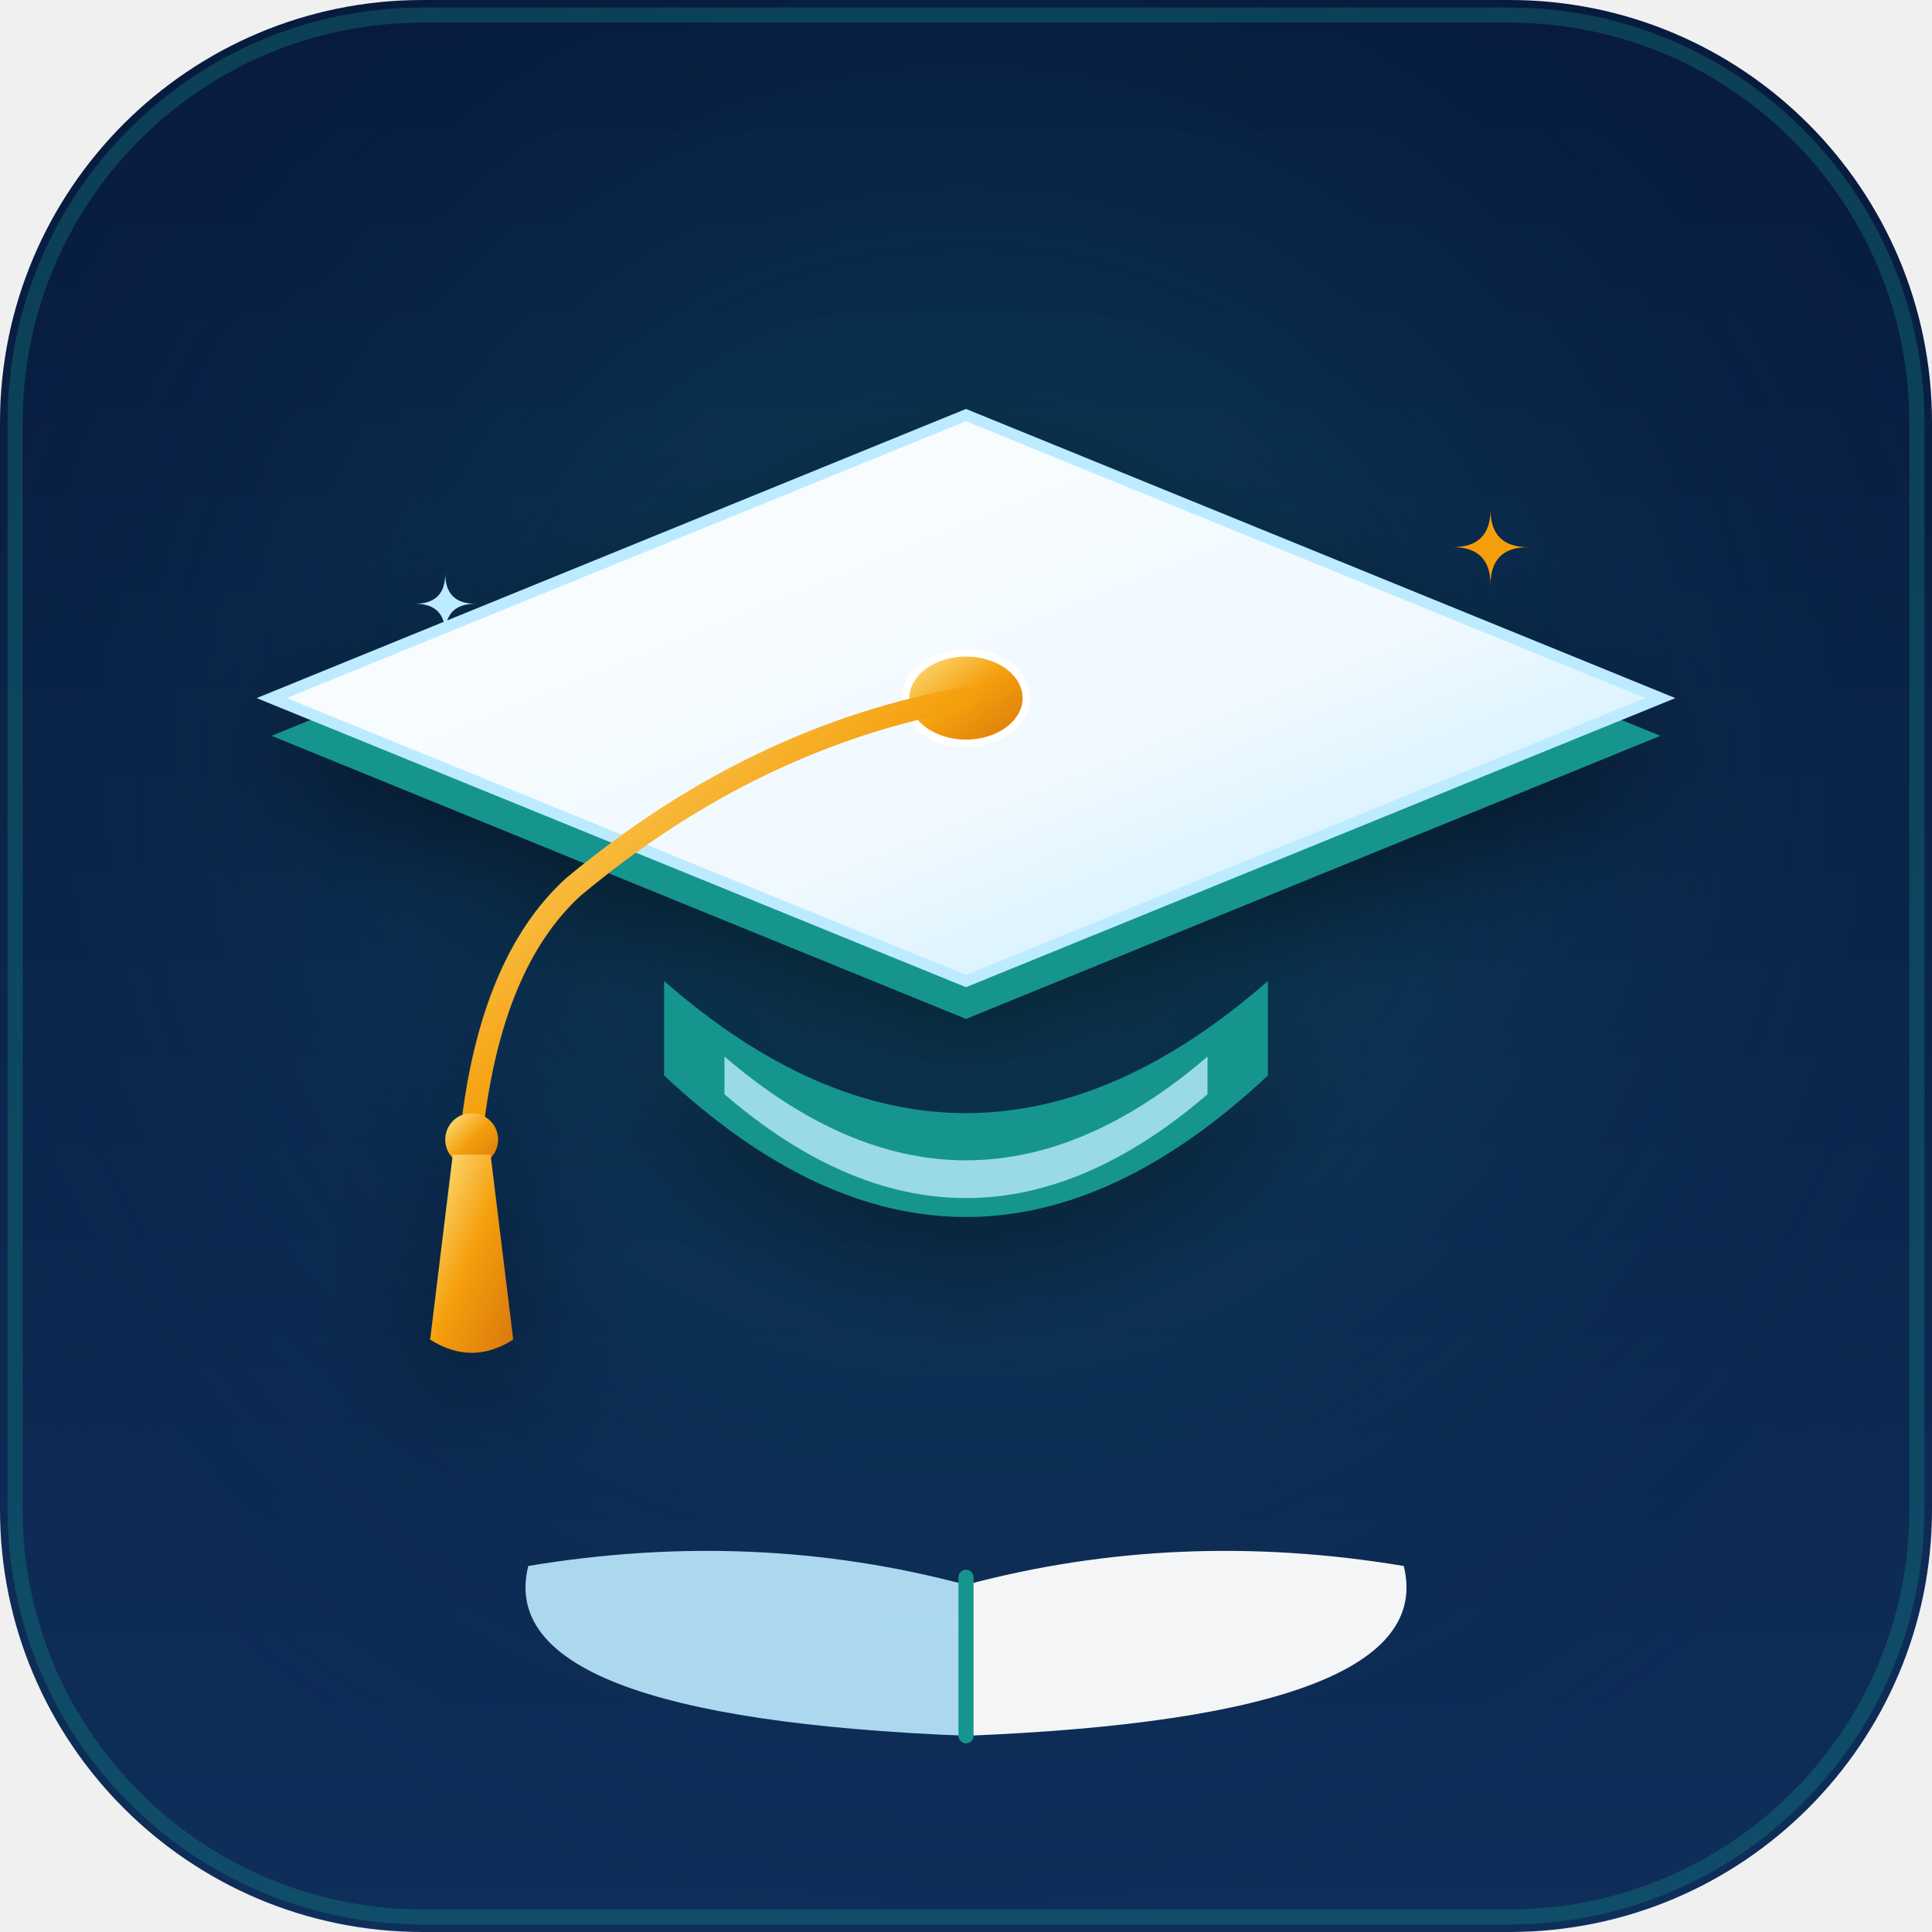
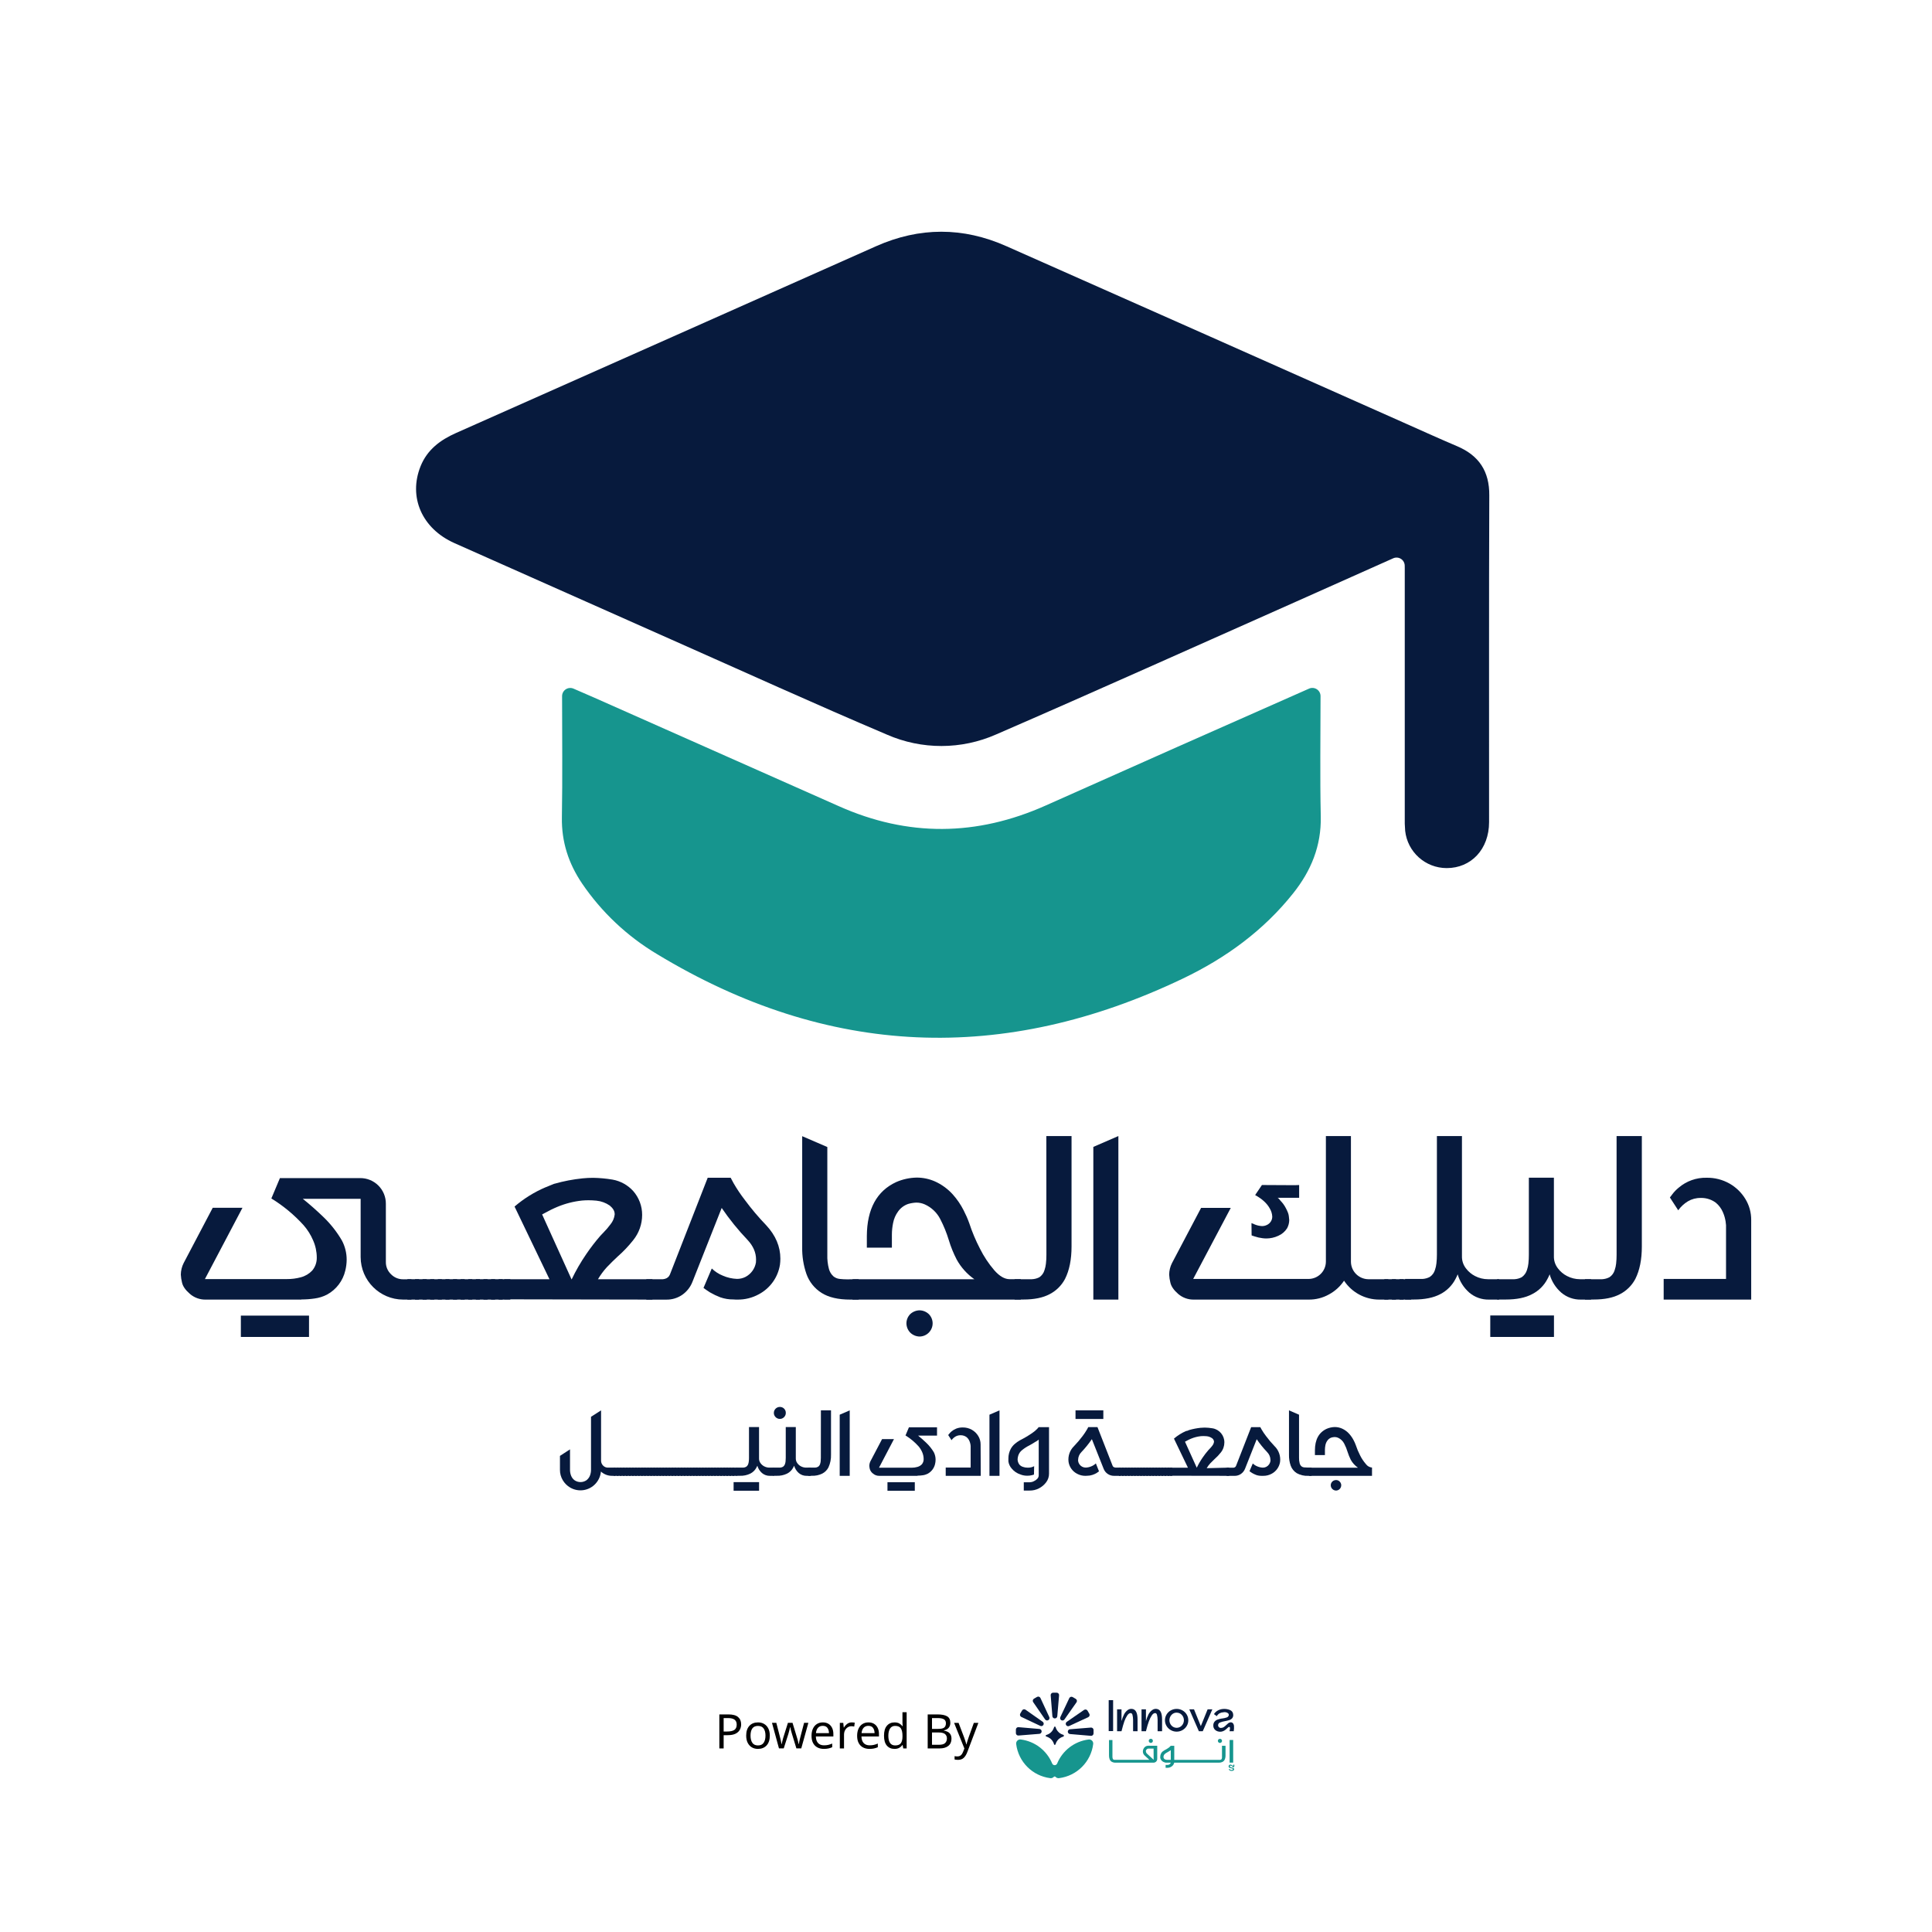
- <svg xmlns="http://www.w3.org/2000/svg" viewBox="0 0 512 512" width="512" height="512">
+ <svg xmlns="http://www.w3.org/2000/svg" id="Layer_1" data-name="Layer 1" viewBox="0 0 1080 1080">
  <defs>
-     <linearGradient id="bgGradient" x1="0%" y1="0%" x2="0%" y2="100%">
-       <stop offset="0%" stop-color="#071A3D" />
-       <stop offset="100%" stop-color="#0E2F5A" />
-     </linearGradient>
-     <radialGradient id="tealGlow" cx="50%" cy="40%" r="60%">
-       <stop offset="0%" stop-color="#16958E" stop-opacity="0.35" />
-       <stop offset="100%" stop-color="#071A3D" stop-opacity="0" />
-     </radialGradient>
-     <linearGradient id="capGradient" x1="0%" y1="0%" x2="100%" y2="100%">
-       <stop offset="0%" stop-color="#FFFFFF" />
-       <stop offset="60%" stop-color="#F0F9FF" />
-       <stop offset="100%" stop-color="#BCEBFF" />
-     </linearGradient>
-     <linearGradient id="goldGradient" x1="0%" y1="0%" x2="100%" y2="100%">
-       <stop offset="0%" stop-color="#FDE68A" />
-       <stop offset="50%" stop-color="#F59E0B" />
-       <stop offset="100%" stop-color="#D97706" />
-     </linearGradient>
-     <filter id="dropShadow" x="-10%" y="-10%" width="125%" height="130%">
-       <feDropShadow dx="0" dy="12" stdDeviation="16" flood-color="#000000" flood-opacity="0.45" />
-     </filter>
+     <style>.cls-1{fill:#fff;}.cls-2{font-size:26.64px;font-family:Montserrat-Arabic-ExtraLight, Montserrat-Arabic;font-weight:200;}.cls-3{fill:#071a3d;}.cls-4{fill:#16958e;}</style>
  </defs>
-   <rect width="512" height="512" rx="112" fill="url(#bgGradient)" />
-   <rect width="512" height="512" rx="112" fill="url(#tealGlow)" />
-   <rect width="504" height="504" x="4" y="4" rx="108" fill="none" stroke="#16958E" stroke-opacity="0.3" stroke-width="4" />
-   <g filter="url(#dropShadow)" transform="translate(0, -10)">
-     <path d="M176 270 Q256 340 336 270 L336 295 Q256 370 176 295 Z" fill="#16958E" />
-     <path d="M192 290 Q256 345 320 290 L320 300 Q256 355 192 300 Z" fill="#BCEBFF" opacity="0.8" />
-     <polygon points="256,120 440,195 256,270 72,195" fill="#16958E" transform="translate(0, 10)" />
-     <polygon points="256,120 440,195 256,270 72,195" fill="url(#capGradient)" stroke="#BCEBFF" stroke-width="3" />
-     <ellipse cx="256" cy="195" rx="16" ry="12" fill="url(#goldGradient)" stroke="#FFFFFF" stroke-width="2" />
-     <path d="M256 195 Q200 205 152 245 Q130 265 125 310" fill="none" stroke="url(#goldGradient)" stroke-width="6" stroke-linecap="round" />
-     <circle cx="125" cy="312" r="7" fill="url(#goldGradient)" />
-     <path d="M120 316 L114 365 Q125 372 136 365 L130 316 Z" fill="url(#goldGradient)" />
-   </g>
-   <g transform="translate(0, 30)">
-     <path d="M256 390 Q200 375 140 385 Q130 425 256 430 Z" fill="#BCEBFF" opacity="0.9" />
-     <path d="M256 390 Q312 375 372 385 Q382 425 256 430 Z" fill="#FFFFFF" opacity="0.95" />
-     <line x1="256" y1="388" x2="256" y2="430" stroke="#16958E" stroke-width="4" stroke-linecap="round" />
-   </g>
-   <path d="M385 145 Q395 145 395 135 Q395 145 405 145 Q395 145 395 155 Q395 145 385 145 Z" fill="#F59E0B" />
-   <path d="M110 160 Q118 160 118 152 Q118 160 126 160 Q118 160 118 168 Q118 160 110 160 Z" fill="#BCEBFF" />
+   <rect class="cls-1" width="1080" height="1080" />
+   <text class="cls-2" transform="translate(399.54 977.38)">Powered By</text>
+   <path class="cls-3" d="M619.77,950.4h2.47v17.29h-2.47Z" />
+   <path class="cls-3" d="M626.93,967.77h-2.47V955.53h2.47v6.58a21.32,21.32,0,0,1,1.47-3.86,7.1,7.1,0,0,1,1.89-2.25,3.38,3.38,0,0,1,2.69-.69c1.94.3,2.92,2.25,2.92,5.86v6.6h-2.5v-6.41a12,12,0,0,0-.36-2.83c-.19-.56-.48-.85-.89-.89-.7-.07-1.37.36-2,1.29a15.2,15.2,0,0,0-1.64,3.33Q627.82,964.2,626.93,967.77Z" />
+   <path class="cls-3" d="M640.59,967.77h-2.47V955.53h2.47v6.58a21.32,21.32,0,0,1,1.47-3.86A7.1,7.1,0,0,1,644,956a3.37,3.37,0,0,1,2.69-.69c1.94.3,2.92,2.25,2.92,5.86v6.6h-2.5v-6.41a12,12,0,0,0-.36-2.83c-.19-.56-.49-.85-.89-.89-.71-.07-1.37.36-2,1.29a15.2,15.2,0,0,0-1.64,3.33Q641.48,964.2,640.59,967.77Z" />
+   <path class="cls-3" d="M657.77,968a6.49,6.49,0,0,1-3.29-.86,6.36,6.36,0,0,1-2.38-2.31,6.24,6.24,0,0,1,0-6.39,6.26,6.26,0,0,1,2.38-2.3,6.59,6.59,0,0,1,3.29-.85,6.44,6.44,0,0,1,3.25.85,6.26,6.26,0,0,1,2.37,2.31,6.12,6.12,0,0,1,.88,3.2,6.05,6.05,0,0,1-.88,3.18,6.56,6.56,0,0,1-5.62,3.17Zm0-10.63a3.83,3.83,0,0,0-2.88,1.25,4.39,4.39,0,0,0,0,6,3.94,3.94,0,0,0,5.74,0,4.39,4.39,0,0,0,0-6A3.82,3.82,0,0,0,657.77,957.39Z" />
+   <path class="cls-3" d="M670.18,967.77l-5.36-12.24h2.64l3.81,9.38,3.8-9.38h2.64l-5.36,12.24Z" />
+   <path class="cls-3" d="M682.84,965.89a2.64,2.64,0,0,0,1.36-.49,12.67,12.67,0,0,0,1.42-1.21c.41-.39.74-.69,1-.9a1.9,1.9,0,0,1,.82-.4,1.62,1.62,0,0,1,1.72.35,2.71,2.71,0,0,1,.65,1.62,13.26,13.26,0,0,1-.15,2.91h-2.36a7,7,0,0,0,.28-1.8c0-.35-.16-.56-.42-.61a.65.65,0,0,0-.46.14,8,8,0,0,0-.68.58,10.27,10.27,0,0,1-1.44,1.21,5.06,5.06,0,0,1-1.78.71,4.39,4.39,0,0,1-1.91-.11,3.87,3.87,0,0,1-1.88-1.13,3.19,3.19,0,0,1-.76-2.32,3.14,3.14,0,0,1,.71-2.05,4,4,0,0,1,1.71-1.15,13.24,13.24,0,0,1,2.41-.6l.17,0a12.53,12.53,0,0,0,2.5-.57,1.72,1.72,0,0,0,1.11-1.09,1.19,1.19,0,0,0-.46-1.32,3.2,3.2,0,0,0-2.49-.49,5.21,5.21,0,0,0-2.17.58,4.23,4.23,0,0,0-1.55,1.59l-1.58-1.14a5.73,5.73,0,0,1,2.11-2,7.05,7.05,0,0,1,3.19-.89,8.11,8.11,0,0,1,3.61.59,2.79,2.79,0,0,1,1.84,2.55,2.7,2.7,0,0,1-.52,2,3.43,3.43,0,0,1-1.58,1.07,21.05,21.05,0,0,1-2.54.62,12.79,12.79,0,0,0-2.72.74,1.61,1.61,0,0,0-.71,2.54A1.65,1.65,0,0,0,682.84,965.89Z" />
+   <path class="cls-4" d="M687.62,987.13a.49.49,0,0,0-.1.34.45.45,0,0,0,.3.37,3.87,3.87,0,0,0,.75.2,6,6,0,0,1,.71.18.92.92,0,0,1,.44.3.68.68,0,0,1,.14.56.75.75,0,0,1-.51.71,2.25,2.25,0,0,1-1,.17,2,2,0,0,1-.89-.25,1.62,1.62,0,0,1-.59-.57l.44-.31a1.21,1.21,0,0,0,.43.44,1.56,1.56,0,0,0,.61.16.85.85,0,0,0,.69-.14c.13-.12.18-.24.13-.36a.48.48,0,0,0-.31-.31,3.9,3.9,0,0,0-.7-.16h0a3.59,3.59,0,0,1-.68-.16A1.13,1.13,0,0,1,687,988a.9.9,0,0,1-.2-.57.94.94,0,0,1,.21-.65,1,1,0,0,1,.53-.31,1,1,0,0,1,.53,0,1.29,1.29,0,0,1,.49.19,2.46,2.46,0,0,1,.41.34,1.06,1.06,0,0,0,.19.16.15.15,0,0,0,.12,0c.08,0,.11-.07.12-.17a2.12,2.12,0,0,0-.08-.5H690a3.47,3.47,0,0,1,0,.81.8.8,0,0,1-.18.45.45.45,0,0,1-.48.1.61.61,0,0,1-.23-.11l-.28-.26a4.32,4.32,0,0,0-.39-.33.77.77,0,0,0-.38-.14A.46.46,0,0,0,687.62,987.13Z" />
+   <path class="cls-4" d="M644.14,972.32a1.25,1.25,0,0,0-.82-.33,1.16,1.16,0,0,0-1.17,1.15,1.13,1.13,0,0,0,.35.82,1.15,1.15,0,0,0,.82.35,1.23,1.23,0,0,0,.82-.35,1.19,1.19,0,0,0,.33-.82A1.23,1.23,0,0,0,644.14,972.32Z" />
+   <path class="cls-4" d="M642,975.87a3,3,0,0,0-1.85.58,3.07,3.07,0,0,0-1,1.3,3.6,3.6,0,0,0-.28,1.32,3.52,3.52,0,0,0,.06.63,3.14,3.14,0,0,0,1,1.69l2.54,2.35H623.4a5.49,5.49,0,0,1-.58,0,.93.93,0,0,1-.49-.2,1.2,1.2,0,0,1-.34-.57,3.6,3.6,0,0,1-.13-1.12l0-9.16h-1.92v8.59a6,6,0,0,0,.32,2.08,2.88,2.88,0,0,0,1.18,1.47,4.17,4.17,0,0,0,2.22.51h21.17a2.07,2.07,0,0,0,2.07-2.07v-7.37Zm2.9,7.85-3.73-3.42a2.14,2.14,0,0,1-.47-.68,1.85,1.85,0,0,1-.15-.63,2.2,2.2,0,0,1,0-.36,1.92,1.92,0,0,1,.55-.8,1.28,1.28,0,0,1,.86-.36h2.9Z" />
+   <path class="cls-4" d="M683.1,975.89v6c0,.25,0,.48,0,.68a3.49,3.49,0,0,1-.11.5,1.05,1.05,0,0,1-.4.55,1.51,1.51,0,0,1-.57.16H656.42v-7.85h-2a3.67,3.67,0,0,0-.25.28,5.92,5.92,0,0,1-1,.87,18.08,18.08,0,0,1-2.33,1.38,5.87,5.87,0,0,0-1,.7,3.45,3.45,0,0,0-.78,1,3.89,3.89,0,0,0-.48,1.88s0,.22,0,.58a2.74,2.74,0,0,0,.64,1.4,3.54,3.54,0,0,0,1.68,1.12,2.34,2.34,0,0,0,.67.2,3.48,3.48,0,0,0,.63,0h2.26a1.32,1.32,0,0,1-.64.9,2.09,2.09,0,0,1-1.1.37h-1.13v1.59h1.13a3.82,3.82,0,0,0,2.34-.81,3.33,3.33,0,0,0,1.33-2.05h25a4.28,4.28,0,0,0,2-.42,2.78,2.78,0,0,0,1.18-1.17,5.54,5.54,0,0,0,.51-2.52v-5.31Zm-28.63,7.85h-2.23a2.92,2.92,0,0,1-.86-.18,1.47,1.47,0,0,1-.65-.44,1.7,1.7,0,0,1-.35-1,2.84,2.84,0,0,1,.14-.73,2.34,2.34,0,0,1,.72-1,7.37,7.37,0,0,1,1.43-.91c.32-.18.64-.36.94-.56l.16-.09a3.78,3.78,0,0,0,.7-.47Z" />
+   <path class="cls-4" d="M682.92,972.52a1.11,1.11,0,0,0-.73-.5.93.93,0,0,0-.23,0,1.15,1.15,0,0,0-1.15.92,1.79,1.79,0,0,0,0,.23,1.09,1.09,0,0,0,.19.63,1.17,1.17,0,0,0,.74.51l.25,0a1.16,1.16,0,0,0,.62-.19,1.19,1.19,0,0,0,.49-.73,1.25,1.25,0,0,0-.16-.87Z" />
+   <path class="cls-4" d="M689.36,972.66v12.65h-2V972.66Z" />
+   <path class="cls-3" d="M582.28,967.89h0a1.36,1.36,0,0,1-1.24,1.34l-11.7.94a1.34,1.34,0,0,1-1.45-1.34v-2a1.34,1.34,0,0,1,1.46-1.33l11.69,1A1.34,1.34,0,0,1,582.28,967.89Z" />
+   <path class="cls-3" d="M583.27,964.24h0a1.35,1.35,0,0,1-1.74.54l-10.6-5a1.36,1.36,0,0,1-.59-1.9l1-1.71a1.35,1.35,0,0,1,1.94-.43l9.6,6.75A1.34,1.34,0,0,1,583.27,964.24Z" />
+   <path class="cls-3" d="M586,961.57h0a1.35,1.35,0,0,1-1.78-.4l-6.66-9.66a1.34,1.34,0,0,1,.44-1.93l1.72-1a1.35,1.35,0,0,1,1.89.6l4.94,10.65A1.33,1.33,0,0,1,586,961.57Z" />
+   <path class="cls-3" d="M589.62,960.61h0a1.34,1.34,0,0,1-1.33-1.24l-.95-11.7a1.35,1.35,0,0,1,1.35-1.45h2a1.35,1.35,0,0,1,1.34,1.46l-1,11.69A1.35,1.35,0,0,1,589.62,960.61Z" />
+   <path class="cls-3" d="M593.27,961.6h0a1.35,1.35,0,0,1-.53-1.74l5-10.6a1.35,1.35,0,0,1,1.89-.59l1.71,1a1.35,1.35,0,0,1,.43,1.94l-6.75,9.6A1.35,1.35,0,0,1,593.27,961.6Z" />
+   <path class="cls-3" d="M595.94,964.29h0a1.35,1.35,0,0,1,.4-1.78l9.66-6.66a1.35,1.35,0,0,1,1.94.44l1,1.72a1.35,1.35,0,0,1-.6,1.89l-10.64,4.94A1.34,1.34,0,0,1,595.94,964.29Z" />
+   <path class="cls-3" d="M596.91,968h0a1.35,1.35,0,0,1,1.23-1.34l11.7-.94A1.35,1.35,0,0,1,611.3,967v2a1.35,1.35,0,0,1-1.47,1.34l-11.69-1A1.34,1.34,0,0,1,596.91,968Z" />
+   <path class="cls-3" d="M594.65,970.53a.48.48,0,0,1-.3.26l-.79.27-.1.05-.39.19c-.16.1-.31.18-.46.29s-.33.23-.49.35l-.06,0-.21.2-.4.4h0l-.31.38c-.15.21-.29.43-.44.65l-.11.18-.07.15c-.07.13-.13.26-.19.39l-.09.23-.18.55a.47.47,0,0,1-.48.32.43.43,0,0,1-.4-.34l0-.12c-.07-.18-.13-.35-.19-.53l-.08-.19-.14-.29-.09-.17-.08-.14-.15-.24-.17-.26-.16-.22-.13-.16-.22-.24-.22-.23-.25-.22-.15-.14-.26-.2-.09-.06a6.83,6.83,0,0,0-.87-.51l-.71-.29-.29-.1-.2-.09a.32.32,0,0,1-.14-.18.45.45,0,0,1,.25-.6l.44-.14.69-.3.13-.06.45-.26.33-.22.2-.16.22-.18.3-.28.17-.18.17-.18.11-.13.27-.37.21-.31.22-.39c0-.11.11-.23.16-.35s.1-.25.16-.37a3.6,3.6,0,0,1,.2-.58.46.46,0,0,1,.8,0c.06.16.1.32.16.49s.07.18.1.28l.21.45,0,0c.09.14.17.29.25.43l.24.36.33.41.3.33.4.36,0,.05.33.24a6.44,6.44,0,0,0,1.14.65,6.8,6.8,0,0,0,.86.31l.05,0a.43.43,0,0,1,.21.23A.44.44,0,0,1,594.65,970.53Z" />
+   <path class="cls-4" d="M611.11,974.87A22,22,0,0,1,592,994a2.27,2.27,0,0,1-1.94-.71.68.68,0,0,0-1,0,2.25,2.25,0,0,1-1.93.71,21.94,21.94,0,0,1-19.08-19.09,2.27,2.27,0,0,1,2.53-2.53,22,22,0,0,1,17.6,13.44,1.5,1.5,0,0,0,2.77,0,22,22,0,0,1,17.6-13.43A2.27,2.27,0,0,1,611.11,974.87Z" />
+   <path class="cls-3" d="M785.25,316.26a4.57,4.57,0,0,0-6.44-4.17c-18.65,8.32-36.33,16.23-54,24.1-56,24.86-111.79,50-168,74.38a75.82,75.82,0,0,1-61,.09c-40.3-17.11-80.17-35.26-120.19-53q-60.82-27-121.61-54.07c-18.12-8.07-25.86-25.69-18.89-43,3.72-9.22,11-14.64,19.8-18.54Q315.43,215.22,376,188.24q56.9-25.32,113.79-50.63c24.23-10.75,48.57-10.77,72.77,0Q674.31,187.12,786,236.85c9.53,4.23,19,8.54,28.62,12.62,12.15,5.19,18,14,17.9,27.45-.24,60.89-.07,121.79-.12,182.68,0,15.08-10,25.71-23.73,25.67a23.36,23.36,0,0,1-23.17-20.81,72.76,72.76,0,0,1-.23-8q0-69.42,0-138.85Z" />
+   <path class="cls-4" d="M314.21,389.14a4.57,4.57,0,0,1,6.38-4.19c4.06,1.75,7.85,3.38,11.62,5.05q68.35,30.3,136.7,60.66c38.65,17.24,77.11,16.83,115.65-.38Q658,417.49,731.65,385l.15-.07a4.57,4.57,0,0,1,6.39,4.19v.12c0,22.38-.36,44.77.13,67.14.35,16.47-5.43,30.41-15.38,42.92-16.61,20.9-37.74,36.25-61.58,47.66C561,595,462.73,591.16,367.27,533.34a133.38,133.38,0,0,1-41.94-39.54c-7.5-11.12-11.47-23.22-11.23-36.89.39-22.56.11-45.14.11-67.71Z" />
+   <path class="cls-3" d="M230,726.48h-4.64a23.85,23.85,0,0,1-23.76-23.77V670.14H169.26q6.15,4.93,12,10.63a60.47,60.47,0,0,1,9.87,12.68,22.83,22.83,0,0,1,2.66,10.71,25.87,25.87,0,0,1-.76,6.07,20.61,20.61,0,0,1-10.18,13.44,21.08,21.08,0,0,1-7,2.2,49.27,49.27,0,0,1-7.37.53v.08H115.05a13,13,0,0,1-8.89-3.19c-2.48-2.13-3.94-4.23-4.4-6.3a22.51,22.51,0,0,1-.68-4.48,14.68,14.68,0,0,1,1.59-6.46l16.25-30.9h16.63l-21,39.86h45.79A28.82,28.82,0,0,0,168.2,714a13.46,13.46,0,0,0,6.3-3.72,10.94,10.94,0,0,0,2.58-7.29A23.87,23.87,0,0,0,175,693.3a31.65,31.65,0,0,0-5.24-8.35,82.74,82.74,0,0,0-18.07-15l4.79-11.39h44.87a14.26,14.26,0,0,1,14.35,14.35v32.58a9.21,9.21,0,0,0,2.81,6.75,9.31,9.31,0,0,0,6.83,2.89H230Zm-57.26,20.88H134.64V735.44h38.11Z" />
+   <path class="cls-3" d="M227.73,715.09h6.53v11.39h-6.53Z" />
+   <path class="cls-3" d="M232,715.09h6.53v11.39H232Z" />
+   <path class="cls-3" d="M236.23,715.09h6.53v11.39h-6.53Z" />
+   <path class="cls-3" d="M240.48,715.09H247v11.39h-6.53Z" />
+   <path class="cls-3" d="M244.74,715.09h6.53v11.39h-6.53Z" />
+   <path class="cls-3" d="M249,715.09h6.53v11.39H249Z" />
+   <path class="cls-3" d="M253.24,715.09h6.53v11.39h-6.53Z" />
+   <path class="cls-3" d="M257.49,715.09H264v11.39h-6.53Z" />
+   <path class="cls-3" d="M261.75,715.09h6.52v11.39h-6.52Z" />
+   <path class="cls-3" d="M266,715.09h6.53v11.39H266Z" />
+   <path class="cls-3" d="M270.25,715.09h6.53v11.39h-6.53Z" />
+   <path class="cls-3" d="M274.5,715.09H281v11.39H274.5Z" />
+   <path class="cls-3" d="M278.75,715.09h6.53v11.39h-6.53Z" />
+   <path class="cls-3" d="M364.71,715.09v11.39l-82.84-.15V715.09h25.28l-19.51-40.62A66.78,66.78,0,0,1,305,663.68a.32.32,0,0,0,.23-.07h.07l.08-.08h.15v-.07h.15l.08-.08h.15c0-.1,0-.12.08-.07H306a.22.22,0,0,1,.15-.08h.08c0-.1,0-.13.08-.08h.07l.08-.07h.15V663h.08q2.73-1.07,3.18-1.29H310a91,91,0,0,1,15.64-3,57.36,57.36,0,0,1,5.92-.3,72.52,72.52,0,0,1,10.86,1,20.38,20.38,0,0,1,11.54,6.38,20.08,20.08,0,0,1,5,13.36A22.46,22.46,0,0,1,354,693.22a69.45,69.45,0,0,1-8.81,9.27c-2,1.87-4,3.82-5.92,5.84a40.15,40.15,0,0,0-5,6.76Zm-61.66-36.22,16.48,36.37a105.62,105.62,0,0,1,8.2-14.2,110,110,0,0,1,7.89-10.25c.46-.5,1-1.06,1.6-1.67a42.08,42.08,0,0,0,4.1-4.78A10.59,10.59,0,0,0,343.6,679v-.38q0-2.43-2.74-4.7a15.77,15.77,0,0,0-7.44-2.74c-1.52-.15-3-.23-4.48-.23-1.21,0-2.4.06-3.57.16a49.27,49.27,0,0,0-13.89,3.57c-1.11.45-2.23,1-3.34,1.51Z" />
+   <path class="cls-3" d="M412.16,726.48c-.66,0-1.36,0-2.12-.08a21.58,21.58,0,0,1-7.44-1.21,40,40,0,0,1-5.7-2.73c-1.57-1-2.78-1.85-3.64-2.51l4.63-10.86a18.92,18.92,0,0,0,6.15,4,21.9,21.9,0,0,0,7.9,1.82,10.35,10.35,0,0,0,4.85-1.14,11.2,11.2,0,0,0,5.78-8c.05-.61.07-1.16.07-1.67q0-5.85-4.71-10.93a141,141,0,0,1-14.5-17.92l-16.32,41.23a15.88,15.88,0,0,1-5.77,7.36,15.24,15.24,0,0,1-8.81,2.66H361.29V715.09h9.26a1.8,1.8,0,0,0,.53-.08l.69-.15a4,4,0,0,0,2.73-2.43l21.11-54.06h12.83l1.67,3.11a84.3,84.3,0,0,0,6.23,9.27,142.73,142.73,0,0,0,12,14.2q7.89,8.5,7.89,18.67A26.63,26.63,0,0,1,436,707a22.72,22.72,0,0,1-11.77,16.48A24.19,24.19,0,0,1,412.16,726.48Z" />
+   <path class="cls-3" d="M480,715.09v11.39h-4.71q-10.1,0-16-3.72a20.67,20.67,0,0,1-8.5-10.63,43.37,43.37,0,0,1-2.36-15v-62l14.05,6.07v60.14a27.35,27.35,0,0,0,.91,8.05,8.47,8.47,0,0,0,2.51,4.1,6.66,6.66,0,0,0,3.49,1.44,38.33,38.33,0,0,0,4.18.23Z" />
+   <path class="cls-3" d="M570.63,715.09v11.39H476.55V715.09h68.11a32.87,32.87,0,0,1-9.87-11,63.61,63.61,0,0,1-4.4-10.86,69.06,69.06,0,0,0-4.79-11.77,18,18,0,0,0-8.65-8.2,11.7,11.7,0,0,0-4.71-1,19.34,19.34,0,0,0-4.56.75,11.44,11.44,0,0,0-5.62,4.18,15.9,15.9,0,0,0-2.81,6.45,33,33,0,0,0-.68,6.53v7.29h-14v-6.53q.15-22.62,16.4-30.14a29.93,29.93,0,0,1,11.54-2.51,25.27,25.27,0,0,1,10.1,2.13,29.9,29.9,0,0,1,10,7.29,41.18,41.18,0,0,1,6.07,8.88,58.63,58.63,0,0,1,3.12,7.14,95.19,95.19,0,0,0,6,14.28,58.78,58.78,0,0,0,8,12.07q4.39,5,8.58,5ZM508.82,734.6a7.85,7.85,0,0,1,5.24-2.12,7.76,7.76,0,0,1,5.16,2.12,7.37,7.37,0,0,1,2.13,5.17,7.39,7.39,0,0,1-7.29,7.36,7.67,7.67,0,0,1-5.24-2.2,7.53,7.53,0,0,1-2.12-5.16A7.36,7.36,0,0,1,508.82,734.6Z" />
+   <path class="cls-3" d="M584.91,635.06H599v61.73q0,10.94-3.65,18.15a20.11,20.11,0,0,1-8.58,8.5q-5.61,3-14.65,3h-4.94V715.09h9.65A9.85,9.85,0,0,0,581,714a7.23,7.23,0,0,0,2.88-4,16.13,16.13,0,0,0,.8-3.6,40.72,40.72,0,0,0,.27-5Z" />
+   <path class="cls-3" d="M611.18,641.13l14-6.07v91.42h-14Z" />
+   <path class="cls-3" d="M776.12,726.48H771a23.59,23.59,0,0,1-19.67-10.56,23.52,23.52,0,0,1-8.43,7.67,22.72,22.72,0,0,1-11.31,2.89H667.46a13,13,0,0,1-8.88-3.19q-3.65-3.19-4.33-6.3a22.51,22.51,0,0,1-.68-4.48,14.68,14.68,0,0,1,1.59-6.46l16.25-30.82H688l-21,39.71h64.54a9.73,9.73,0,0,0,9.64-9.65V635.06h14v70.39a9.86,9.86,0,0,0,9.64,9.64h11.24Zm-68.26-34.17a16.38,16.38,0,0,1-2.13-.15,21.53,21.53,0,0,1-4.4-1,13.67,13.67,0,0,0-1.6-.53l-.07-.08-.08-6.83h.08l.07.08a9.3,9.3,0,0,1,1.67.68,12.13,12.13,0,0,0,4.1.91,6.12,6.12,0,0,0,2.66-.61,5.2,5.2,0,0,0,2.28-2,5,5,0,0,0,.76-2.66,9.67,9.67,0,0,0-1.37-4.55q-2.36-4.33-8.2-7.52l3.8-5.62q6.15.07,15.33.08c3.14,0,5,0,5.47-.08v7.14H714.08c.31,0,.79.43,1.45,1.29a.25.25,0,0,1,.15.23,16.89,16.89,0,0,1,3.19,4.4,23,23,0,0,1,1.1,2.39,7.44,7.44,0,0,1,.49,1.94c.15,1.16.23,1.9.23,2.2a9.74,9.74,0,0,1-1.22,4.63,11,11,0,0,1-4.93,4.18A15.73,15.73,0,0,1,707.86,692.31Z" />
+   <path class="cls-3" d="M773.84,715.09h6.53v11.39h-6.53Z" />
+   <path class="cls-3" d="M778.09,715.09h6.53v11.39h-6.53Z" />
+   <path class="cls-3" d="M782.34,715.09h6.53v11.39h-6.53Z" />
+   <path class="cls-3" d="M831.78,715.09H838v11.39h-5.62a16.45,16.45,0,0,1-11-3.87,21.47,21.47,0,0,1-6.53-10.25c-.35.86-.76,1.72-1.21,2.58a19.73,19.73,0,0,1-8.51,8.5q-5.68,3-14.73,3h-4.93V714.94h9.72a9.85,9.85,0,0,0,4.1-1.14,7.23,7.23,0,0,0,2.88-3.95,16.1,16.1,0,0,0,.8-3.61,40.54,40.54,0,0,0,.27-5V635.06h14v67.12a10.59,10.59,0,0,0,2.28,6.91,14.62,14.62,0,0,0,5.09,4.25A15.74,15.74,0,0,0,831.78,715.09Z" />
+   <path class="cls-3" d="M868.68,735.36v12H833.07v-12Zm14.5-20.27h6.23v11.39h-5.62a16.45,16.45,0,0,1-11-3.87,21.32,21.32,0,0,1-6.53-10.25,20.41,20.41,0,0,1-1.22,2.58,19.58,19.58,0,0,1-8.58,8.5q-5.61,3-14.65,3h-4.94V715.09h9.72a9.81,9.81,0,0,0,4.1-1.14,7.7,7.7,0,0,0,2.89-4,16.71,16.71,0,0,0,.8-3.6,43,43,0,0,0,.26-5v-43h14v43.81a10.59,10.59,0,0,0,2.28,6.91,14.59,14.59,0,0,0,5.08,4.25A15.74,15.74,0,0,0,883.18,715.09Z" />
+   <path class="cls-3" d="M903.68,635.06H917.8v61.73q0,10.94-3.64,18.15a20.11,20.11,0,0,1-8.58,8.5q-5.62,3-14.66,3H886V715.09h9.64a9.81,9.81,0,0,0,4.1-1.14,7.19,7.19,0,0,0,2.89-4,16.71,16.71,0,0,0,.8-3.6,43,43,0,0,0,.26-5Z" />
+   <path class="cls-3" d="M978.93,726.48H930V714.94h34.86V684.87c-.06-.3-.13-1-.23-2v-.08c-.05-.35-.13-.73-.23-1.14s-.2-.82-.3-1.25a11.24,11.24,0,0,0-.42-1.33l-.57-1.44a14,14,0,0,0-3.95-5.31,13.55,13.55,0,0,0-7.67-2.66h-.83a13.62,13.62,0,0,0-7.14,1.9,18.56,18.56,0,0,0-5.39,5l-4.63-7.14v-.08c.1,0,.12,0,.07-.07l1-1.29v-.08h.07v-.07h.08v-.08a21.33,21.33,0,0,1,3.72-3.87A23.15,23.15,0,0,1,954,658.37a25.13,25.13,0,0,1,12.83,3.26,24.67,24.67,0,0,1,8.88,8.66A22.15,22.15,0,0,1,978.93,682Z" />
+   <path class="cls-3" d="M344,820.41V825h-1.77a9.12,9.12,0,0,1-6.31-2.4,11.59,11.59,0,0,1-3.71,7.5,11.43,11.43,0,0,1-13.48,1.46,11.68,11.68,0,0,1-4.16-4.16,11.18,11.18,0,0,1-1.55-5.78v-7.77l5.62-3.65v11.42a8.86,8.86,0,0,0,.66,3.44,5.71,5.71,0,0,0,2,2.49,5.93,5.93,0,0,0,6.41,0,6,6,0,0,0,2-2.49,8.69,8.69,0,0,0,.67-3.44V792L336,788.4v28.18a3.86,3.86,0,0,0,1.18,2.74,3.63,3.63,0,0,0,2.67,1.09Z" />
+   <path class="cls-3" d="M343.12,820.41h2.61V825h-2.61Z" />
+   <path class="cls-3" d="M344.82,820.41h2.61V825h-2.61Z" />
+   <path class="cls-3" d="M346.52,820.41h2.61V825h-2.61Z" />
+   <path class="cls-3" d="M348.22,820.41h2.61V825h-2.61Z" />
+   <path class="cls-3" d="M349.92,820.41h2.61V825h-2.61Z" />
+   <path class="cls-3" d="M351.62,820.41h2.61V825h-2.61Z" />
+   <path class="cls-3" d="M353.32,820.41h2.61V825h-2.61Z" />
+   <path class="cls-3" d="M355,820.41h2.61V825H355Z" />
+   <path class="cls-3" d="M356.72,820.41h2.61V825h-2.61Z" />
+   <path class="cls-3" d="M358.42,820.41H361V825h-2.61Z" />
+   <path class="cls-3" d="M360.12,820.41h2.62V825h-2.62Z" />
+   <path class="cls-3" d="M361.82,820.41h2.62V825h-2.62Z" />
+   <path class="cls-3" d="M363.53,820.41h2.61V825h-2.61Z" />
+   <path class="cls-3" d="M365.23,820.41h2.61V825h-2.61Z" />
+   <path class="cls-3" d="M366.93,820.41h2.61V825h-2.61Z" />
+   <path class="cls-3" d="M368.63,820.41h2.61V825h-2.61Z" />
+   <path class="cls-3" d="M370.33,820.41h2.61V825h-2.61Z" />
+   <path class="cls-3" d="M372,820.41h2.61V825H372Z" />
+   <path class="cls-3" d="M373.73,820.41h2.61V825h-2.61Z" />
+   <path class="cls-3" d="M375.43,820.41H378V825h-2.61Z" />
+   <path class="cls-3" d="M377.13,820.41h2.61V825h-2.61Z" />
+   <path class="cls-3" d="M378.83,820.41h2.61V825h-2.61Z" />
+   <path class="cls-3" d="M380.53,820.41h2.62V825h-2.62Z" />
+   <path class="cls-3" d="M382.23,820.41h2.62V825h-2.62Z" />
+   <path class="cls-3" d="M383.94,820.41h2.61V825h-2.61Z" />
+   <path class="cls-3" d="M385.64,820.41h2.61V825h-2.61Z" />
+   <path class="cls-3" d="M387.34,820.41H390V825h-2.61Z" />
+   <path class="cls-3" d="M389,820.41h2.61V825H389Z" />
+   <path class="cls-3" d="M390.74,820.41h2.61V825h-2.61Z" />
+   <path class="cls-3" d="M392.44,820.41h2.61V825h-2.61Z" />
+   <path class="cls-3" d="M394.14,820.41h2.61V825h-2.61Z" />
+   <path class="cls-3" d="M395.84,820.41h2.61V825h-2.61Z" />
+   <path class="cls-3" d="M397.54,820.41h2.61V825h-2.61Z" />
+   <path class="cls-3" d="M399.24,820.41h2.61V825h-2.61Z" />
+   <path class="cls-3" d="M400.94,820.41h2.62V825h-2.62Z" />
+   <path class="cls-3" d="M402.64,820.41h2.62V825h-2.62Z" />
+   <path class="cls-3" d="M404.35,820.41H407V825h-2.61Z" />
+   <path class="cls-3" d="M406.05,820.41h2.61V825h-2.61Z" />
+   <path class="cls-3" d="M407.75,820.41h2.61V825h-2.61Z" />
+   <path class="cls-3" d="M409.45,820.41h2.61V825h-2.61Z" />
+   <path class="cls-3" d="M424.33,828.52v4.8H410.09v-4.8Zm5.8-8.11h2.49V825h-2.25a6.59,6.59,0,0,1-4.4-1.55,8.58,8.58,0,0,1-2.61-4.1,8.14,8.14,0,0,1-.49,1,7.83,7.83,0,0,1-3.43,3.4,12.29,12.29,0,0,1-5.86,1.22h-2v-4.56h3.89a3.81,3.81,0,0,0,1.64-.46,3.11,3.11,0,0,0,1.16-1.57,6.74,6.74,0,0,0,.31-1.45,14.7,14.7,0,0,0,.11-2V797.72h5.62v17.53a4.23,4.23,0,0,0,.91,2.76,5.87,5.87,0,0,0,2,1.7A6.25,6.25,0,0,0,430.13,820.41Z" />
+   <path class="cls-3" d="M450.69,820.41h2.49V825h-2.24a6.6,6.6,0,0,1-4.41-1.55,8.65,8.65,0,0,1-2.61-4.1,7,7,0,0,1-.49,1,7.83,7.83,0,0,1-3.43,3.4,12.29,12.29,0,0,1-5.86,1.22h-2v-4.56h3.88a3.81,3.81,0,0,0,1.64-.46,3.11,3.11,0,0,0,1.16-1.57,6.7,6.7,0,0,0,.32-1.45,16.7,16.7,0,0,0,.1-2V797.72h5.62v17.53a4.28,4.28,0,0,0,.91,2.76,5.87,5.87,0,0,0,2,1.7A6.25,6.25,0,0,0,450.69,820.41Zm-15.43-27.3a3.36,3.36,0,0,1-2.12-1.46,3.19,3.19,0,0,1-.55-1.82,3.71,3.71,0,0,1,.06-.67,3.38,3.38,0,0,1,3.31-2.68,3.71,3.71,0,0,1,.67.06,3.28,3.28,0,0,1,2.64,3.25,5.22,5.22,0,0,1-.06.73,3.39,3.39,0,0,1-1.43,2.1,3.18,3.18,0,0,1-1.79.55A4.59,4.59,0,0,1,435.26,793.11Z" />
+   <path class="cls-3" d="M458.89,788.4h5.65v24.69a15.91,15.91,0,0,1-1.46,7.26,8,8,0,0,1-3.43,3.4,12.29,12.29,0,0,1-5.86,1.22h-2v-4.56h3.85a3.81,3.81,0,0,0,1.64-.46,2.9,2.9,0,0,0,1.16-1.57,6.7,6.7,0,0,0,.32-1.45,16.7,16.7,0,0,0,.1-2Z" />
+   <path class="cls-3" d="M469.4,790.83,475,788.4V825H469.4Z" />
+   <path class="cls-3" d="M512.93,825H491.54a5.21,5.21,0,0,1-3.55-1.28,4.89,4.89,0,0,1-1.76-2.52,9.28,9.28,0,0,1-.27-1.79,5.9,5.9,0,0,1,.63-2.58l6.5-12.37h6.65l-8.38,16h18.32a11.25,11.25,0,0,0,3.12-.43,5.41,5.41,0,0,0,2.53-1.48,4.42,4.42,0,0,0,1-2.92,9.7,9.7,0,0,0-.82-3.86,13,13,0,0,0-2.1-3.34,32.86,32.86,0,0,0-7.23-6l1.92-4.56H523.8v4.65H513.23c1.64,1.32,3.24,2.73,4.8,4.25a24.56,24.56,0,0,1,4,5.07A9.14,9.14,0,0,1,523,816a10.35,10.35,0,0,1-.3,2.43,8.27,8.27,0,0,1-4.07,5.37,8.44,8.44,0,0,1-2.8.88,20.13,20.13,0,0,1-2.94.22Zm-1.55,8.35H496.1v-4.77h15.28Z" />
+   <path class="cls-3" d="M548.25,825H528.66v-4.62H542.6v-12c0-.12-.05-.39-.09-.82v0a4.47,4.47,0,0,0-.09-.45c0-.17-.08-.33-.13-.51a4.45,4.45,0,0,0-.16-.53l-.23-.57a5.6,5.6,0,0,0-1.58-2.13,5.41,5.41,0,0,0-3.07-1.06h-.33a5.49,5.49,0,0,0-2.86.76,7.41,7.41,0,0,0-2.15,2l-1.85-2.85v0s.05,0,0,0,.19-.26.39-.52v0h0v0h0v0a8.7,8.7,0,0,1,1.49-1.55,9.67,9.67,0,0,1,2.52-1.52,9.56,9.56,0,0,1,3.71-.67,10,10,0,0,1,5.13,1.31,9.82,9.82,0,0,1,3.55,3.46,8.89,8.89,0,0,1,1.31,4.68Z" />
+   <path class="cls-3" d="M553.11,790.83l5.62-2.43V825h-5.62Z" />
+   <path class="cls-3" d="M575.58,833.23H572.3v-4.62h3.28a5.3,5.3,0,0,0,2.25-.55,6,6,0,0,0,2-1.39,2.76,2.76,0,0,0,.82-1.92v-20a8.7,8.7,0,0,1-2,1.33,2.22,2.22,0,0,1-.45.28c-.88.57-1.79,1.1-2.74,1.61a21.42,21.42,0,0,0-4.1,2.64,6.36,6.36,0,0,0-2.12,3,9,9,0,0,0-.4,2.09,5.06,5.06,0,0,0,1,3,4.37,4.37,0,0,0,2,1.3,7.42,7.42,0,0,0,2.52.43h.18a6.88,6.88,0,0,0,3.55-.82L578,824.3h0l-1,.3a0,0,0,0,0,0,0h0a9.85,9.85,0,0,1-2.8.34,10.94,10.94,0,0,1-1.82-.16,8.4,8.4,0,0,1-2-.57,10.3,10.3,0,0,1-4.8-3.25,7.65,7.65,0,0,1-1.88-4c0-1,0-1.59,0-1.67a11.34,11.34,0,0,1,1.36-5.44,10,10,0,0,1,2.25-2.73,18.57,18.57,0,0,1,2.86-2,57.86,57.86,0,0,0,6.77-4,17.39,17.39,0,0,0,3-2.52c.37-.46.59-.74.67-.82l0,0h5.8v26a7.9,7.9,0,0,1-1.58,4.8,11.75,11.75,0,0,1-4.06,3.43A11,11,0,0,1,575.58,833.23Z" />
+   <path class="cls-3" d="M606.87,825a9.61,9.61,0,0,1-4.83-1.19,9,9,0,0,1-4.71-6.59,10.42,10.42,0,0,1,3.07-8.84,60.81,60.81,0,0,0,4.83-5.68,37.07,37.07,0,0,0,2.46-3.7l.66-1.25,5.14,0,8.44,21.57a1.53,1.53,0,0,0,1,.94,5.18,5.18,0,0,0,.73.15h2.74V825h-3.68a6.16,6.16,0,0,1-5.8-4l-6.56-16.5a55.74,55.74,0,0,1-5.8,7.17,6.35,6.35,0,0,0-1.89,4.38,5.29,5.29,0,0,0,0,.66,4.37,4.37,0,0,0,2.3,3.22,4.24,4.24,0,0,0,2,.46,8.71,8.71,0,0,0,3.16-.73,7.61,7.61,0,0,0,2.46-1.61l1.76,4.44c-.33.26-.8.59-1.43,1a11.59,11.59,0,0,1-2.28,1,9,9,0,0,1-2.88.46Zm9.9-31.8H601.22v-4.8h15.55Z" />
+   <path class="cls-3" d="M625.49,820.41h2.61V825h-2.61Z" />
+   <path class="cls-3" d="M627.19,820.41h2.61V825h-2.61Z" />
+   <path class="cls-3" d="M628.89,820.41h2.61V825h-2.61Z" />
+   <path class="cls-3" d="M630.59,820.41h2.61V825h-2.61Z" />
+   <path class="cls-3" d="M632.29,820.41h2.61V825h-2.61Z" />
+   <path class="cls-3" d="M634,820.41h2.61V825H634Z" />
+   <path class="cls-3" d="M635.69,820.41h2.61V825h-2.61Z" />
+   <path class="cls-3" d="M637.39,820.41H640V825h-2.61Z" />
+   <path class="cls-3" d="M639.09,820.41h2.61V825h-2.61Z" />
+   <path class="cls-3" d="M640.79,820.41h2.62V825h-2.62Z" />
+   <path class="cls-3" d="M642.49,820.41h2.62V825h-2.62Z" />
+   <path class="cls-3" d="M644.19,820.41h2.62V825h-2.62Z" />
+   <path class="cls-3" d="M645.9,820.41h2.61V825H645.9Z" />
+   <path class="cls-3" d="M647.6,820.41h2.61V825H647.6Z" />
+   <path class="cls-3" d="M649.3,820.41h2.61V825H649.3Z" />
+   <path class="cls-3" d="M651,820.41h2.61V825H651Z" />
+   <path class="cls-3" d="M652.7,820.41h2.61V825H652.7Z" />
+   <path class="cls-3" d="M687.08,820.41V825l-33.14-.06v-4.5h10.12l-7.81-16.25a26.83,26.83,0,0,1,6.93-4.31.12.12,0,0,0,.09,0h0l0,0h.06v0h.06l0,0h.06s0-.05,0,0h0a.09.09,0,0,1,.06,0h0s0,0,0,0h0l0,0h.06v0h0c.72-.28,1.15-.45,1.27-.51h0a36.85,36.85,0,0,1,6.26-1.22,22.93,22.93,0,0,1,2.37-.12,28.32,28.32,0,0,1,4.34.4,7.92,7.92,0,0,1,6.62,7.89,9,9,0,0,1-2,5.65,28.1,28.1,0,0,1-3.53,3.71c-.81.75-1.6,1.53-2.36,2.34a16.06,16.06,0,0,0-2,2.7Zm-24.66-14.49L669,820.47a41.26,41.26,0,0,1,3.28-5.68,42.52,42.52,0,0,1,3.16-4.1l.63-.67a16.06,16.06,0,0,0,1.65-1.91,4.33,4.33,0,0,0,.91-2.13v-.15a2.52,2.52,0,0,0-1.1-1.88,6.37,6.37,0,0,0-3-1.1q-.92-.09-1.8-.09c-.48,0-1,0-1.42.06a20.06,20.06,0,0,0-5.56,1.43c-.45.18-.89.39-1.34.61Z" />
+   <path class="cls-3" d="M706.06,825l-.85,0a8.73,8.73,0,0,1-3-.49,16.23,16.23,0,0,1-2.28-1.09c-.63-.41-1.12-.74-1.46-1l1.85-4.34a7.61,7.61,0,0,0,2.46,1.61,8.71,8.71,0,0,0,3.16.73,4.12,4.12,0,0,0,1.95-.46,4.47,4.47,0,0,0,2.3-3.22q0-.36,0-.66a6.34,6.34,0,0,0-1.88-4.38,55.74,55.74,0,0,1-5.8-7.17L696,821a6.41,6.41,0,0,1-2.31,2.94,6.07,6.07,0,0,1-3.52,1.07h-4.5v-4.56h3.71l.21,0,.27-.06a1.39,1.39,0,0,0,.61-.3,1.52,1.52,0,0,0,.49-.67l8.44-21.63h5.13l.67,1.25a35.46,35.46,0,0,0,2.49,3.7,57.27,57.27,0,0,0,4.8,5.68,10.42,10.42,0,0,1,3.07,8.84,9.09,9.09,0,0,1-4.71,6.59A9.63,9.63,0,0,1,706.06,825Z" />
+   <path class="cls-3" d="M733.18,820.41V825H731.3a12,12,0,0,1-6.41-1.49,8.28,8.28,0,0,1-3.4-4.25,17.38,17.38,0,0,1-.94-6V788.4l5.62,2.43v24a11.09,11.09,0,0,0,.36,3.22,3.4,3.4,0,0,0,1,1.64,2.62,2.62,0,0,0,1.39.58,15.43,15.43,0,0,0,1.67.09Z" />
+   <path class="cls-3" d="M757.91,807.87a38.31,38.31,0,0,0,2.4,5.71,22.61,22.61,0,0,0,3.19,4.8,4.77,4.77,0,0,0,3.46,2V825H731.82v-4.56h27.27a13.11,13.11,0,0,1-4-4.4,31,31,0,0,1-1.76-4.35,26.73,26.73,0,0,0-1.91-4.7,7.19,7.19,0,0,0-3.46-3.29,4.77,4.77,0,0,0-1.89-.39,7.75,7.75,0,0,0-1.82.3,4.46,4.46,0,0,0-2.22,1.67,6.34,6.34,0,0,0-1.12,2.59,13.15,13.15,0,0,0-.27,2.61v2.91h-5.59v-2.61q0-9,6.53-12.06a12.11,12.11,0,0,1,4.61-1,10.21,10.21,0,0,1,4,.85,11.92,11.92,0,0,1,4,2.92,17.48,17.48,0,0,1,2.46,3.55A20.51,20.51,0,0,1,757.91,807.87Zm-13.15,20.35a2.92,2.92,0,0,1,5,2.06,3.06,3.06,0,0,1-.85,2.07,2.94,2.94,0,0,1-2.07.88,3,3,0,0,1-2.94-3A2.86,2.86,0,0,1,744.76,828.22Z" />
</svg>
